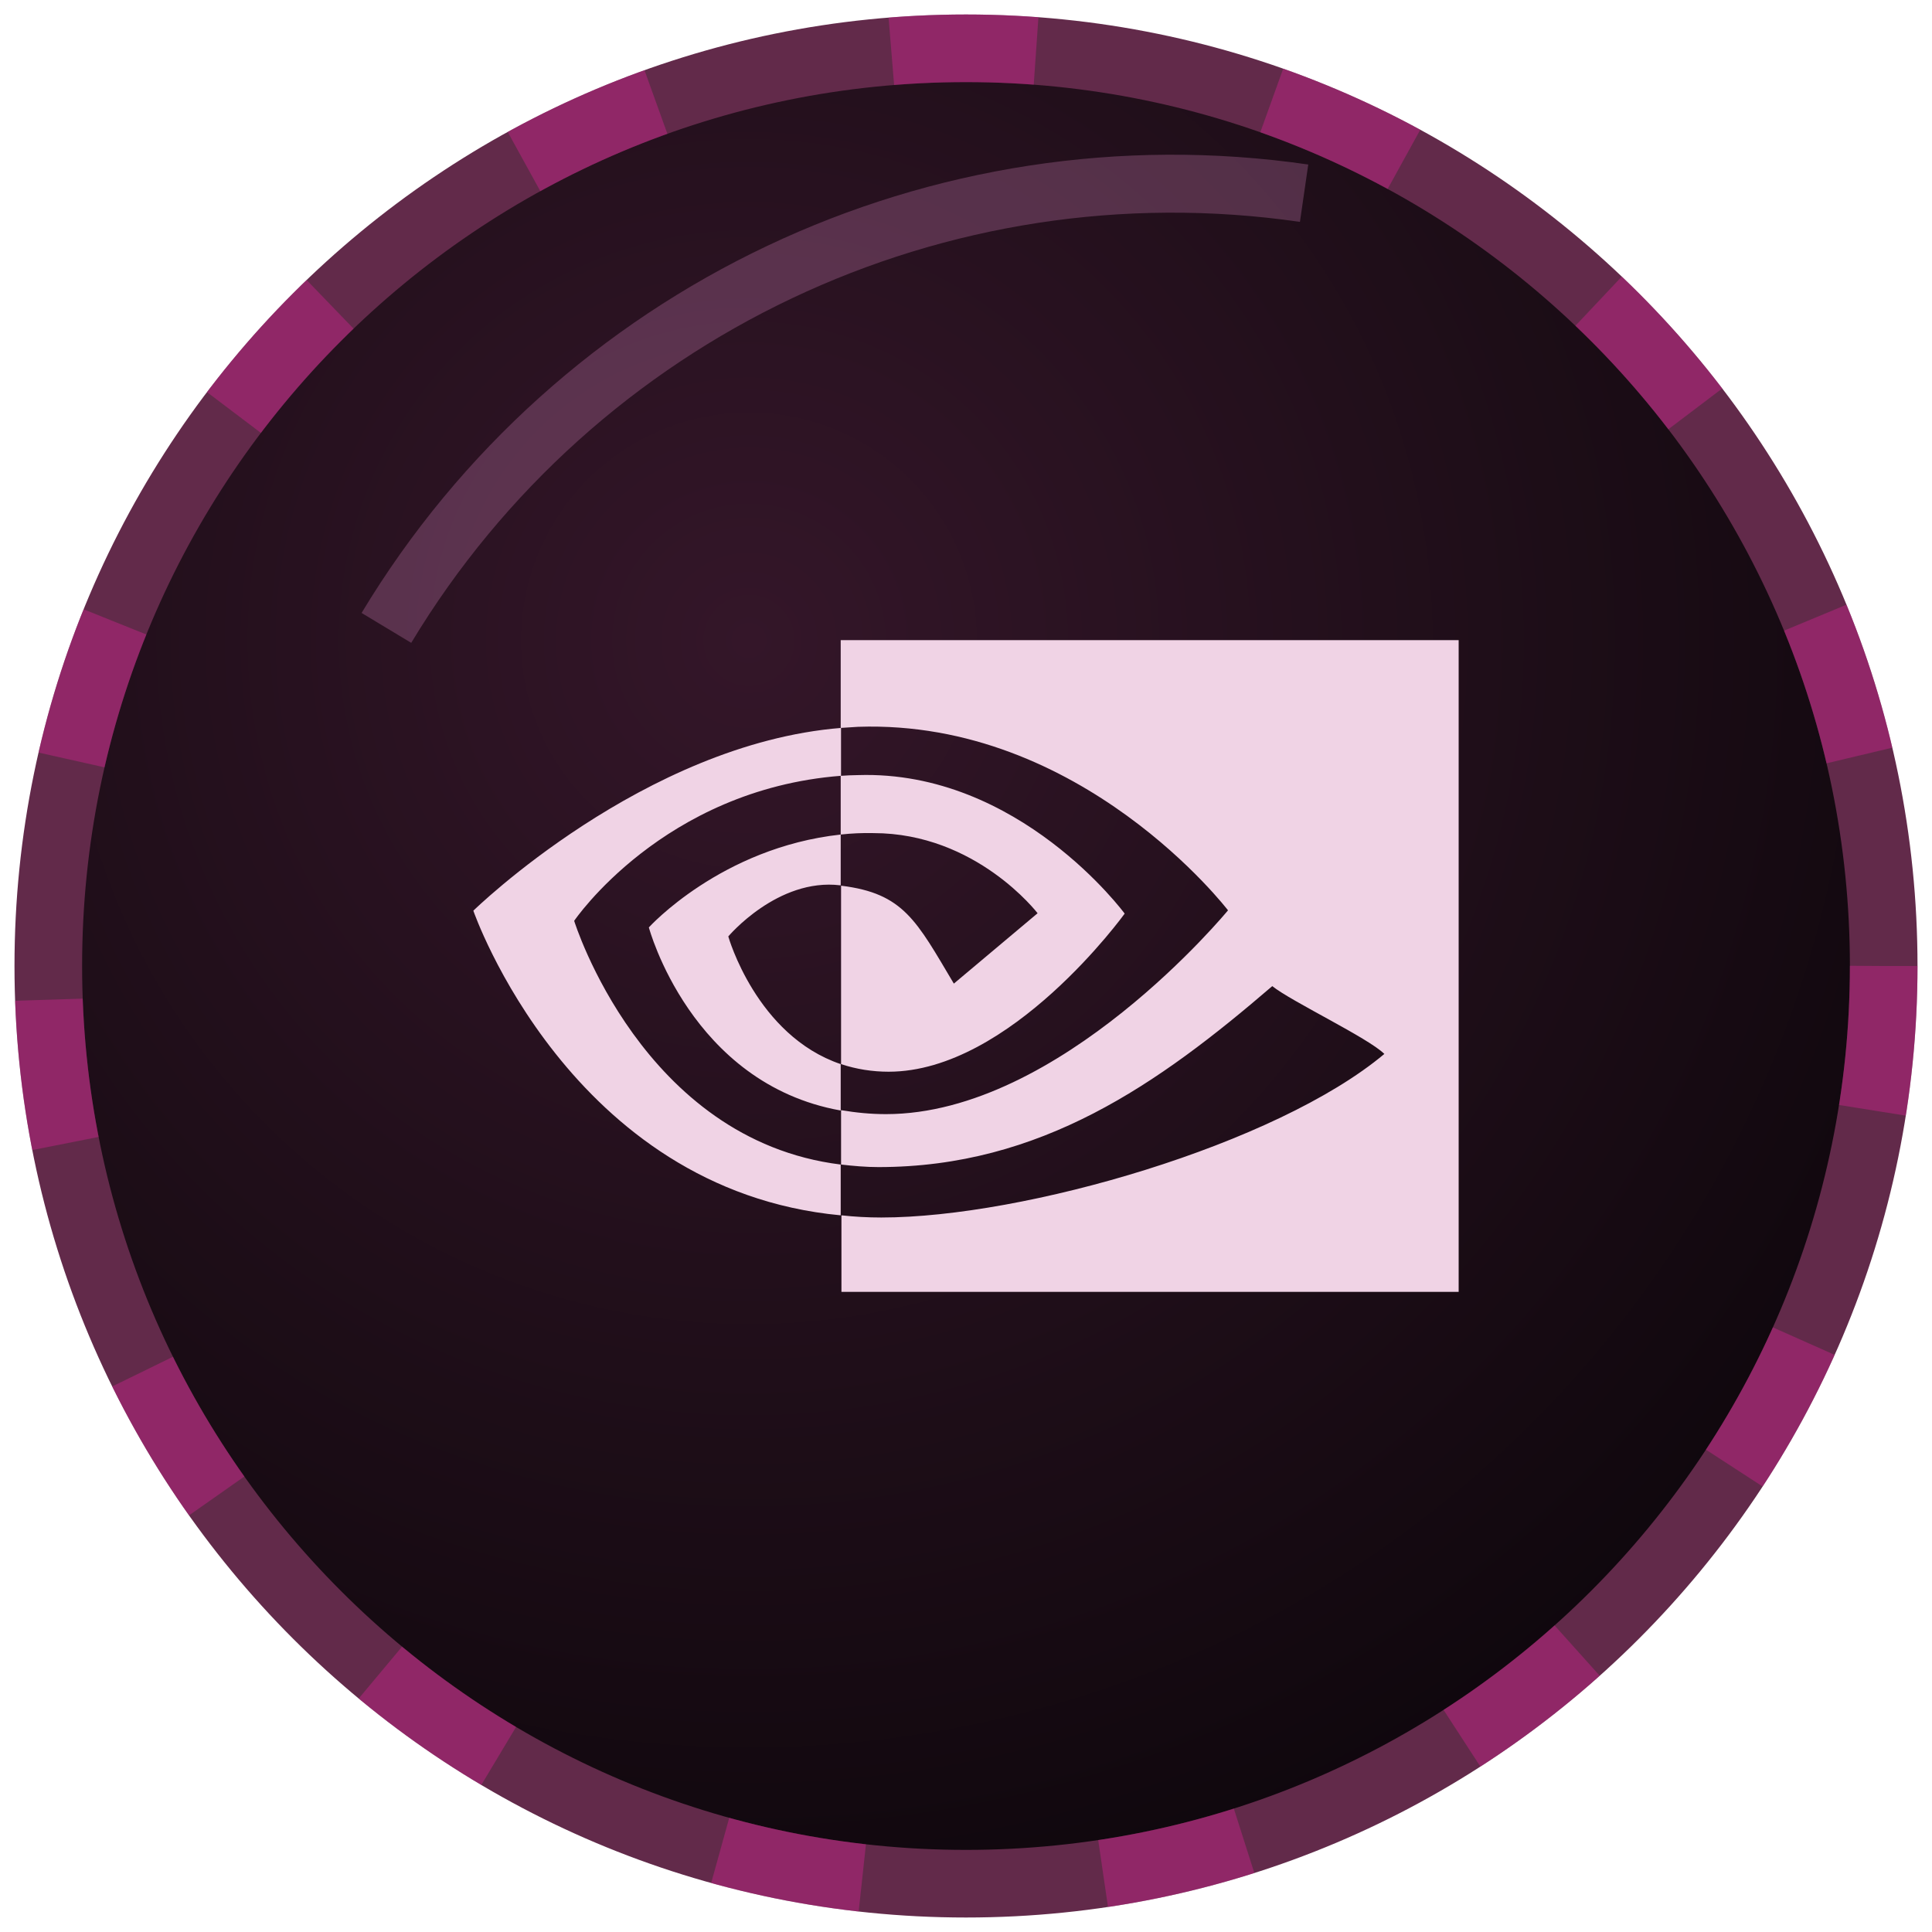
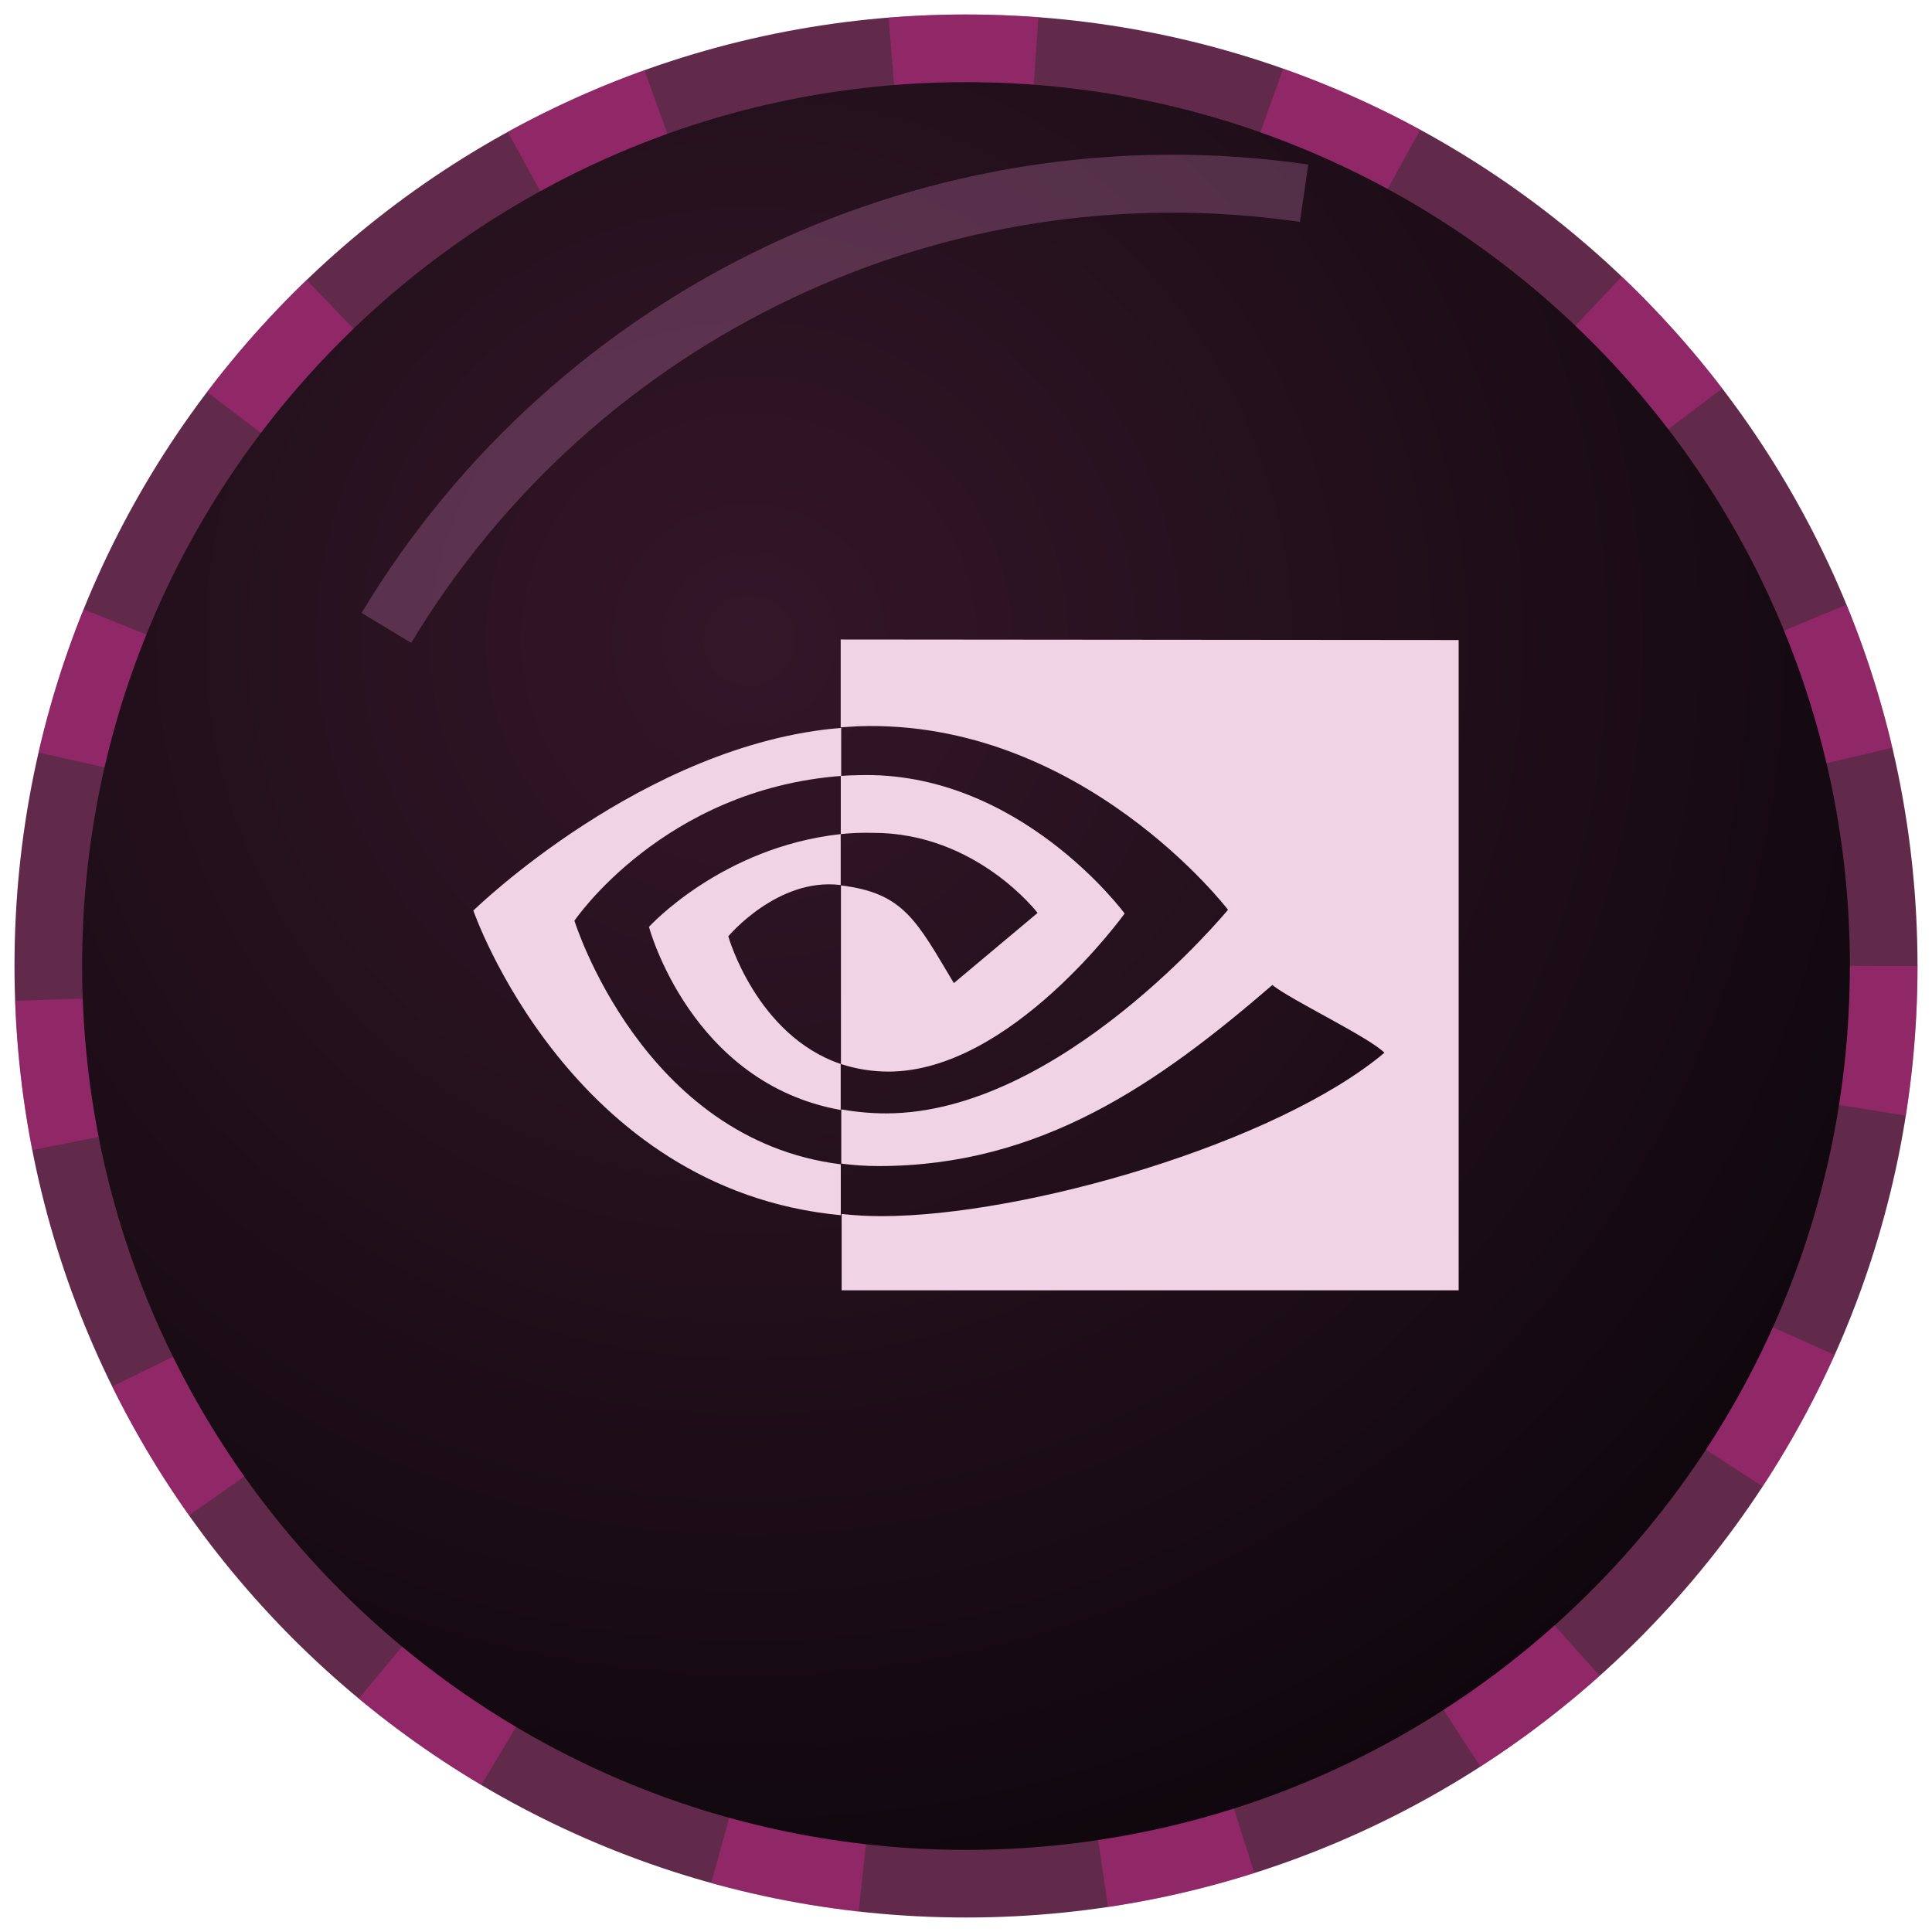
<svg xmlns="http://www.w3.org/2000/svg" viewBox="0 0 40 40" role="img" aria-label="NVDA">
  <defs>
    <radialGradient id="g" cx="38%" cy="32%" r="72%">
      <stop offset="0%" stop-color="#341629" />
      <stop offset="70%" stop-color="#1a0c15" />
      <stop offset="100%" stop-color="#0f070d" />
    </radialGradient>
  </defs>
  <circle cx="20" cy="20" r="19" fill="url(#g)" stroke="#622a4a" stroke-width="1.4" />
  <circle cx="20" cy="20" r="19" fill="none" stroke="#c72389" stroke-width="1.4" stroke-dasharray="3 5" opacity="0.45" />
  <path d="M8 13 A19 19 0 0 1 27 4" stroke="#d886bd" stroke-width="1.2" fill="none" opacity="0.28" />
  <g transform="translate(9.8 9.8) scale(0.85)" fill="#f0d3e5">
-     <path d="M8.948 8.798v-1.43a6.7 6.7 0 0 1 .424-.018c3.922-.124 6.493 3.374 6.493 3.374s-2.774 3.851-5.75 3.851c-.398 0-.787-.062-1.158-.185v-4.346c1.528.185 1.837.857 2.747 2.385l2.04-1.714s-1.492-1.952-4-1.952a6.016 6.016 0 0 0-.796.035m0-4.735v2.138l.424-.027c5.45-.185 9.01 4.47 9.01 4.47s-4.08 4.964-8.33 4.964c-.37 0-.733-.035-1.095-.097v1.325c.3.035.61.062.91.062 3.957 0 6.82-2.023 9.593-4.408.459.371 2.34 1.263 2.73 1.652-2.633 2.208-8.772 3.984-12.253 3.984-.335 0-.653-.018-.971-.053v1.864H24V4.063zm0 10.326v1.131c-3.657-.654-4.673-4.46-4.673-4.46s1.758-1.944 4.673-2.262v1.237H8.94c-1.528-.186-2.73 1.245-2.73 1.245s.68 2.412 2.739 3.11M2.456 10.9s2.164-3.197 6.5-3.533V6.201C4.153 6.59 0 10.653 0 10.653s2.35 6.802 8.948 7.42v-1.237c-4.84-.6-6.492-5.936-6.492-5.936z" />
+     <path d="M8.95 8.8v-1.43a6.7 6.7 0 0 1 .424-.018c3.92-.124 6.49 3.37 6.49 3.37s-2.77 3.85-5.75 3.85c-.398 0-.787-.062-1.16-.185v-4.35c1.53.185 1.84.857 2.75 2.38l2.04-1.71s-1.49-1.95-4-1.95a6.02 6.02 0 0 0-.796.03m0-4.74v2.14l.424-.027c5.45-.185 9.01 4.47 9.01 4.47s-4.08 4.96-8.33 4.96c-.37 0-.733-.035-1.09-.097v1.32c.3.04.61.06.91.06 3.96 0 6.82-2.02 9.59-4.41.459.37 2.34 1.26 2.73 1.65-2.63 2.21-8.77 3.98-12.25 3.98-.335 0-.653-.018-.971-.053v1.86H24V4.06zm0 10.33v1.13c-3.66-.654-4.67-4.46-4.67-4.46s1.76-1.94 4.67-2.26v1.24H8.94c-1.53-.186-2.73 1.25-2.73 1.25s.68 2.41 2.74 3.11M2.46 10.9s2.16-3.2 6.5-3.53V6.2C4.15 6.59 0 10.65 0 10.65s2.35 6.8 8.95 7.42v-1.24c-4.84-.6-6.49-5.94-6.49-5.94z" />
  </g>
</svg>
